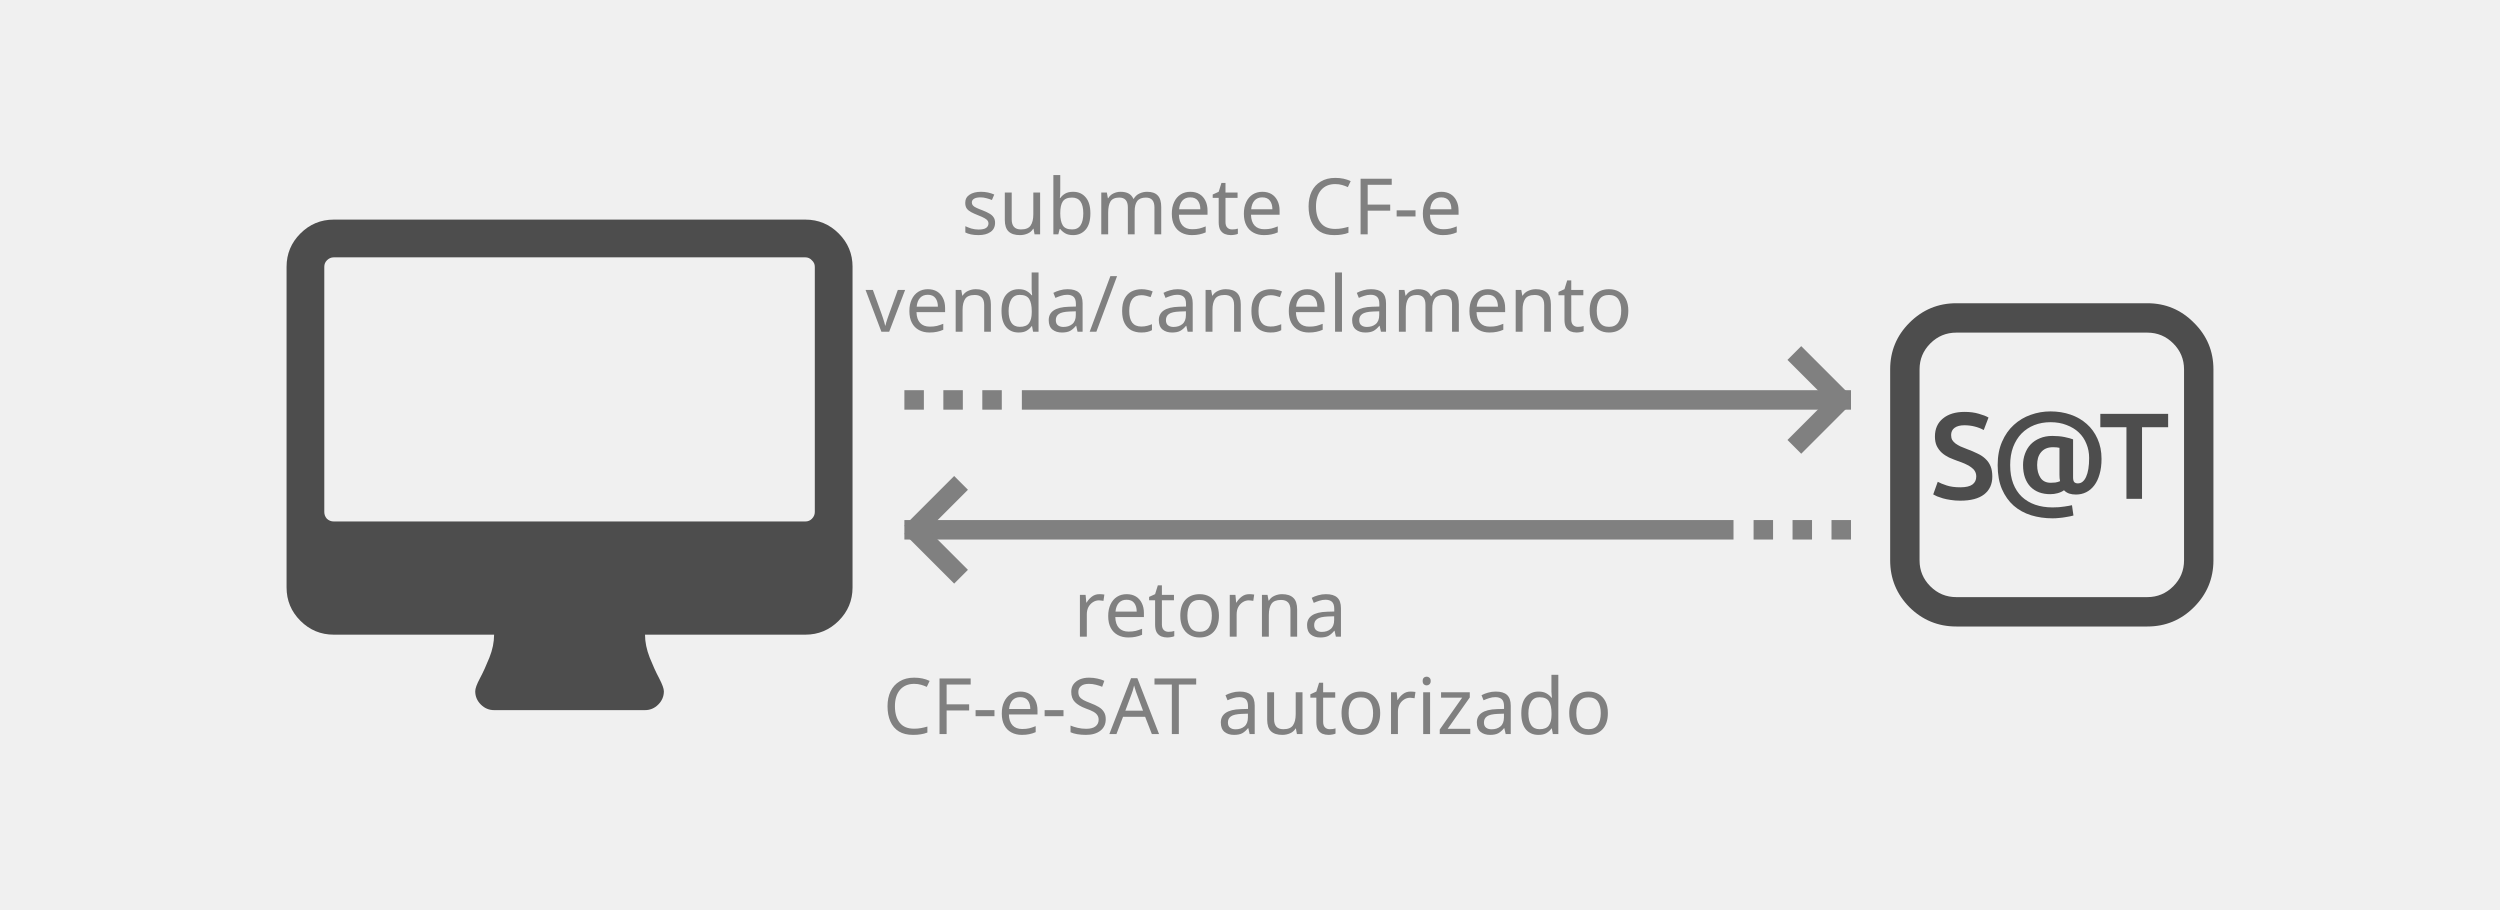
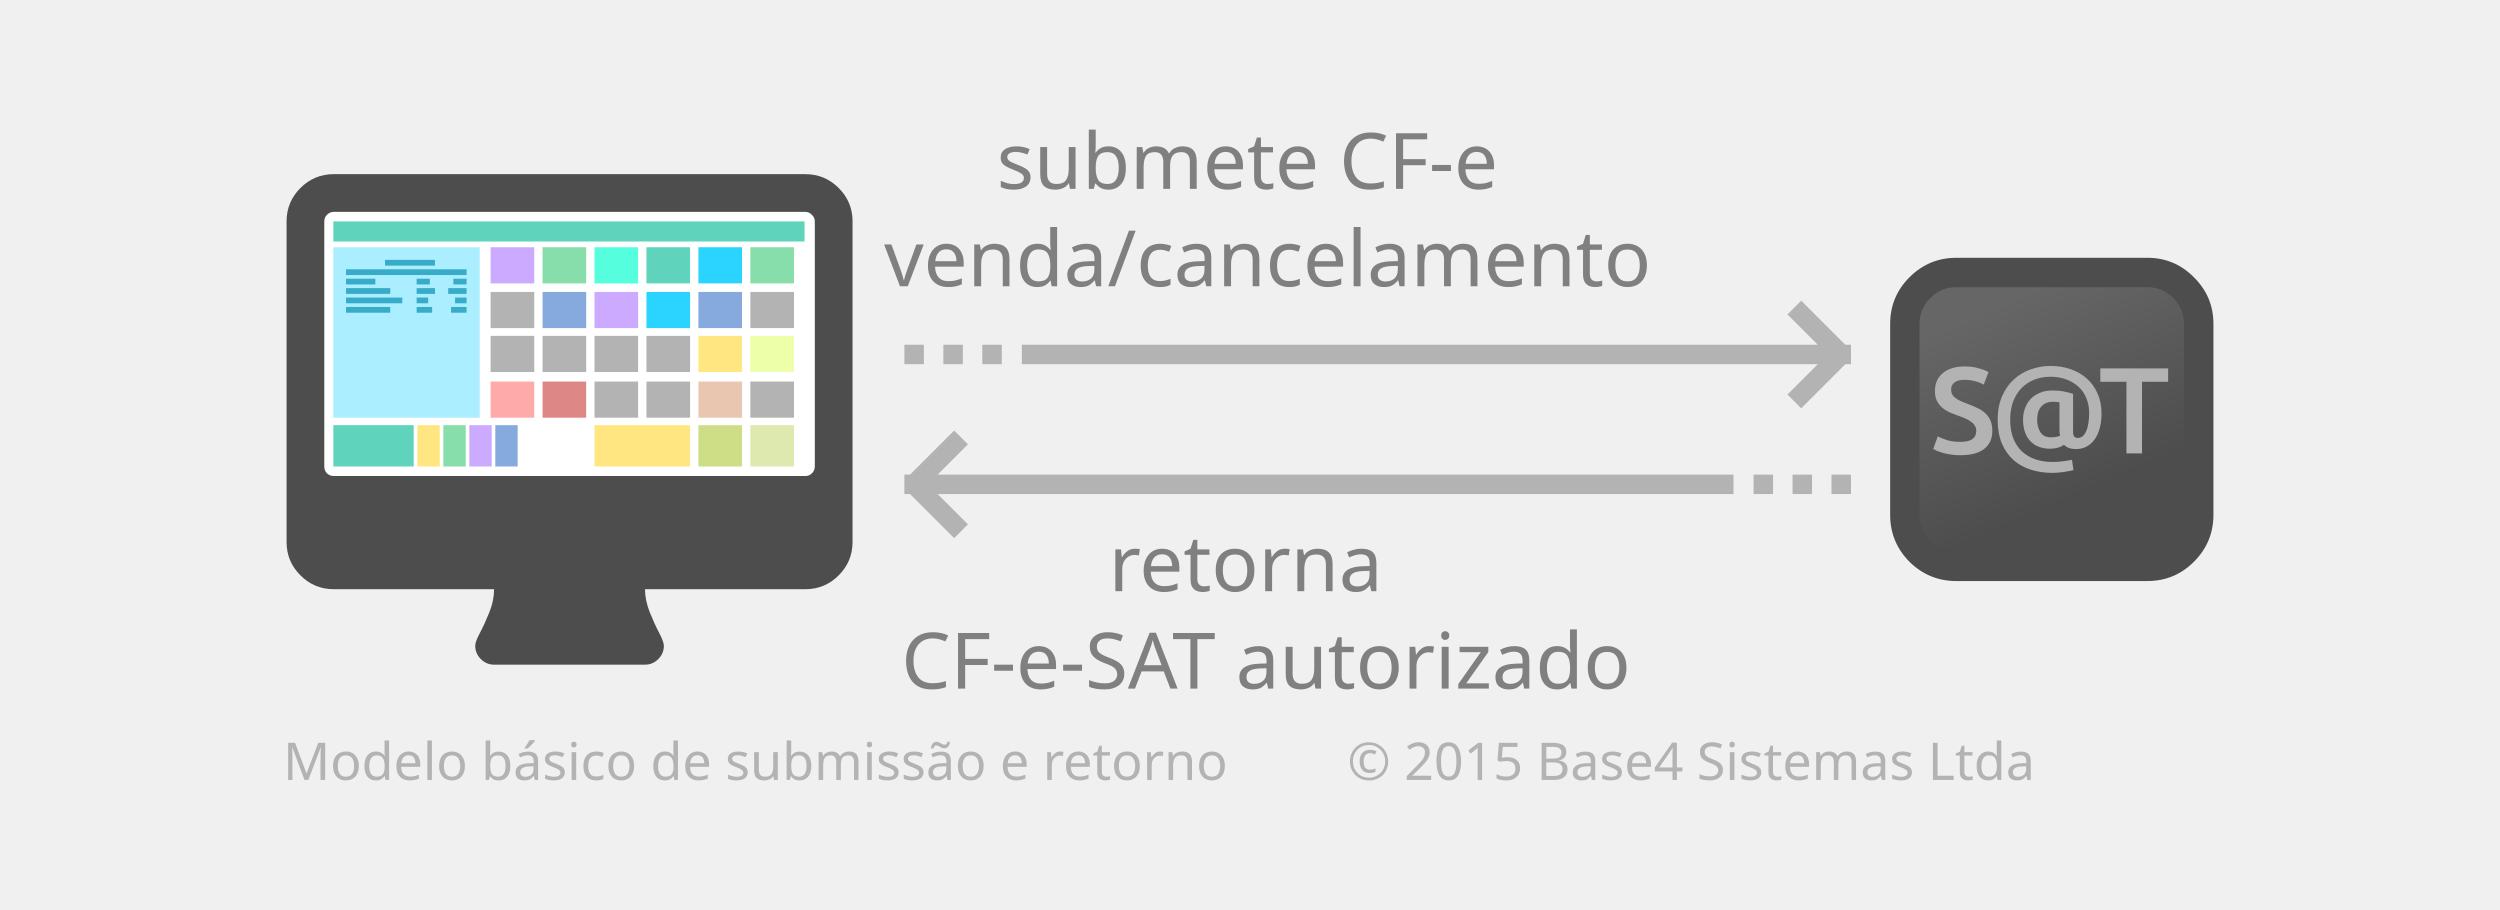
- <svg xmlns="http://www.w3.org/2000/svg" width="385" height="140" id="svg2" version="1.1">
-   <defs id="defs4" />
+ <svg xmlns="http://www.w3.org/2000/svg" xmlns:xlink="http://www.w3.org/1999/xlink" width="385" height="140" id="svg2" version="1.1">
+   <defs id="defs4">
+     <linearGradient id="linearGradient2155">
+       <stop style="stop-color:#4d4d4d;stop-opacity:1" offset="0" id="stop2151" />
+       <stop style="stop-color:#666666;stop-opacity:1" offset="1" id="stop2153" />
+     </linearGradient>
+     <linearGradient xlink:href="#linearGradient2155" id="linearGradient1352" gradientUnits="userSpaceOnUse" gradientTransform="translate(-12,242.5)" x1="189.775" y1="897.034" x2="177.025" y2="867.881" />
+   </defs>
  <g id="layer1" transform="translate(0,-912.3622)">
-     <text xml:space="preserve" style="font-size:22px;font-style:normal;font-variant:normal;font-weight:normal;font-stretch:normal;line-height:125%;letter-spacing:0px;word-spacing:0px;fill:#000000;fill-opacity:1;stroke:none;font-family:Ubuntu;-inkscape-font-specification:Ubuntu" x="207.396" y="203.9" id="text3039">
-       <tspan id="tspan3041" x="207.396" y="203.9" />
-     </text>
-     <g id="g4267" transform="translate(-105.2594,370.98)">
-       <g transform="matrix(0.7678618,0,0,0.7678618,-19.39881,368.7803)" id="g4110" style="font-size:105.943px;font-style:normal;font-variant:normal;font-weight:normal;font-stretch:normal;line-height:125%;letter-spacing:0px;word-spacing:0px;fill:#4d4d4d;fill-opacity:1;stroke:none;font-family:Ubuntu;-inkscape-font-specification:Ubuntu">
-         <path id="path4112" d="m 325.76,327.475 0,-49.188 c -1.1e-4,-0.512 -0.197,-0.946 -0.591,-1.301 -0.355,-0.394 -0.788,-0.591 -1.301,-0.591 l -94.592,0 c -0.512,8e-5 -0.966,0.197 -1.36,0.591 -0.355,0.355 -0.532,0.788 -0.532,1.301 l 0,49.188 c -1e-5,0.512 0.177,0.966 0.532,1.36 0.394,0.355 0.847,0.532 1.36,0.532 l 94.592,0 c 0.512,3e-5 0.946,-0.177 1.301,-0.532 0.394,-0.394 0.591,-0.847 0.591,-1.36 m 7.567,-49.188 0,64.322 c -1.1e-4,2.601 -0.926,4.828 -2.779,6.681 -1.853,1.852 -4.079,2.779 -6.681,2.779 l -32.161,0 c -7e-5,1.458 0.315,2.995 0.946,4.611 0.631,1.577 1.261,2.956 1.892,4.138 0.631,1.222 0.946,2.089 0.946,2.601 -8e-5,1.025 -0.375,1.912 -1.123,2.66 -0.749,0.749 -1.636,1.123 -2.66,1.123 l -30.269,0 c -1.025,-1e-5 -1.912,-0.374 -2.66,-1.123 -0.749,-0.749 -1.123,-1.636 -1.123,-2.66 -4e-5,-0.552 0.315,-1.419 0.946,-2.601 0.631,-1.182 1.261,-2.562 1.892,-4.138 0.631,-1.577 0.946,-3.114 0.946,-4.611 l -32.161,0 c -2.601,1e-5 -4.828,-0.926 -6.681,-2.779 -1.852,-1.852 -2.779,-4.079 -2.779,-6.681 l 0,-64.322 c 0,-2.601 0.926,-4.828 2.779,-6.681 1.852,-1.852 4.079,-2.779 6.681,-2.779 l 94.592,0 c 2.601,9e-5 4.828,0.926 6.681,2.779 1.852,1.853 2.779,4.079 2.779,6.681" style="fill:#4d4d4d" />
+     <g id="g1627">
+       <rect y="912.362" x="0" height="140" width="385" id="rect1549" style="opacity:1;fill:none;fill-opacity:1;stroke:none;stroke-width:1;stroke-linejoin:round;stroke-miterlimit:4;stroke-dasharray:none;stroke-dashoffset:0;stroke-opacity:1" />
+       <g transform="translate(0,2.999995)" id="g1547">
+         <g id="g1451" transform="translate(4.443031e-6,-10.00001)">
+           <text id="text4152" y="1010.411" x="212.121" style="font-style:normal;font-variant:normal;font-weight:normal;font-stretch:normal;line-height:0%;font-family:Ubuntu;-inkscape-font-specification:Ubuntu;text-align:center;letter-spacing:0px;word-spacing:0px;text-anchor:middle;fill:#808080;fill-opacity:1;stroke:none" xml:space="preserve">
+             <tspan id="tspan4156" style="font-size:12px;line-height:1.25;text-align:center;text-anchor:middle;fill:#808080" y="1010.411" x="212.121">retorna</tspan>
+             <tspan id="tspan4207" style="font-size:12px;line-height:1.25;text-align:center;text-anchor:middle;fill:#808080" y="1025.411" x="212.121">CF-e-SAT autorizado</tspan>
+           </text>
+           <path id="rect4138" transform="translate(0,912.3622)" d="m 277.387,53.303 -2.121,2.121 4.664,4.666 h -122.562 v 3 h 122.562 l -4.664,4.666 2.121,2.121 6.787,-6.787 h 0.879 V 62.211 60.969 60.09 h -0.879 z m -138.111,6.787 v 3 h 3 v -3 z m 6,0 v 3 h 3 v -3 z m 6,0 v 3 h 3 v -3 z" style="fill:#b3b3b3;fill-opacity:1;stroke:none" />
+           <path id="rect4239" transform="translate(0,912.3622)" d="m 146.941,73.303 -6.787,6.787 h -0.879 v 0.879 1.242 0.879 h 0.879 l 6.787,6.787 2.121,-2.121 -4.666,-4.666 h 122.564 v -3 H 144.396 l 4.666,-4.666 z m 123.111,6.787 v 3 h 3 v -3 z m 6,0 v 3 h 3 v -3 z m 6,0 v 3 h 3 v -3 z" style="fill:#b3b3b3;fill-opacity:1;stroke:none" />
+           <text xml:space="preserve" style="font-style:normal;font-variant:normal;font-weight:normal;font-stretch:normal;line-height:0%;font-family:Ubuntu;-inkscape-font-specification:Ubuntu;text-align:center;letter-spacing:0px;word-spacing:0px;text-anchor:middle;fill:#808080;fill-opacity:1;stroke:none" x="212.373" y="948.446" id="text4114">
+             <tspan x="212.373" y="948.446" style="font-size:12px;line-height:1.25;text-align:center;text-anchor:middle;fill:#808080" id="tspan4118">submete CF-e</tspan>
+             <tspan id="tspan4205" x="212.373" y="963.446" style="font-size:12px;line-height:1.25;text-align:center;text-anchor:middle;fill:#808080">venda/cancelamento</tspan>
+           </text>
+           <g id="g1295" transform="translate(10.23521,85.12283)">
+             <rect y="865.156" x="37.966" height="45.432" width="79.019" id="rect1190" style="opacity:1;fill:#ffffff;fill-opacity:1;stroke:none;stroke-width:1;stroke-linejoin:round;stroke-miterlimit:4;stroke-dasharray:none;stroke-dashoffset:0;stroke-opacity:1" />
+             <g style="font-style:normal;font-variant:normal;font-weight:normal;font-stretch:normal;font-size:105.943px;line-height:125%;font-family:Ubuntu;-inkscape-font-specification:Ubuntu;letter-spacing:0px;word-spacing:0px;fill:#4d4d4d;fill-opacity:1;stroke:none" id="g1194" transform="matrix(0.7678618,0,0,0.7678618,-134.8934,654.6375)">
+               <path style="fill:#4d4d4d" d="m 325.76,327.475 v -49.188 c -1.1e-4,-0.512 -0.197,-0.946 -0.591,-1.301 -0.355,-0.394 -0.788,-0.591 -1.301,-0.591 h -94.592 c -0.512,8e-5 -0.966,0.197 -1.36,0.591 -0.355,0.355 -0.532,0.788 -0.532,1.301 v 49.188 c -1e-5,0.512 0.177,0.966 0.532,1.36 0.394,0.355 0.847,0.532 1.36,0.532 h 94.592 c 0.512,3e-5 0.946,-0.177 1.301,-0.532 0.394,-0.394 0.591,-0.847 0.591,-1.36 m 7.567,-49.188 v 64.322 c -1.1e-4,2.601 -0.926,4.828 -2.779,6.681 -1.853,1.852 -4.079,2.779 -6.681,2.779 h -32.161 c -7e-5,1.458 0.315,2.995 0.946,4.611 0.631,1.577 1.261,2.956 1.892,4.138 0.631,1.222 0.946,2.089 0.946,2.601 -8e-5,1.025 -0.375,1.912 -1.123,2.66 -0.749,0.749 -1.636,1.123 -2.66,1.123 h -30.269 c -1.025,-1e-5 -1.912,-0.374 -2.66,-1.123 -0.749,-0.749 -1.123,-1.636 -1.123,-2.66 -4e-5,-0.552 0.315,-1.419 0.946,-2.601 0.631,-1.182 1.261,-2.562 1.892,-4.138 0.631,-1.577 0.946,-3.114 0.946,-4.611 h -32.161 c -2.601,1e-5 -4.828,-0.926 -6.681,-2.779 -1.852,-1.852 -2.779,-4.079 -2.779,-6.681 v -64.322 c 0,-2.601 0.926,-4.828 2.779,-6.681 1.852,-1.852 4.079,-2.779 6.681,-2.779 h 94.592 c 2.601,9e-5 4.828,0.926 6.681,2.779 1.852,1.853 2.779,4.079 2.779,6.681" id="path1192" />
+             </g>
+             <rect y="868.338" x="41.101" height="3.094" width="72.567" id="rect1196" style="opacity:1;fill:#5fd3bc;fill-opacity:1;stroke:none;stroke-width:1;stroke-linejoin:round;stroke-miterlimit:4;stroke-dasharray:none;stroke-dashoffset:0;stroke-opacity:1" />
+             <rect y="872.315" x="41.101" height="26.251" width="22.539" id="rect1198" style="opacity:1;fill:#aaeeff;fill-opacity:1;stroke:none;stroke-width:1;stroke-linejoin:round;stroke-miterlimit:4;stroke-dasharray:none;stroke-dashoffset:0;stroke-opacity:1" />
+             <rect y="872.315" x="65.319" height="5.568" width="6.718" id="rect1200" style="opacity:1;fill:#ccaaff;fill-opacity:1;stroke:none;stroke-width:1;stroke-linejoin:round;stroke-miterlimit:4;stroke-dasharray:none;stroke-dashoffset:0;stroke-opacity:1" />
+             <rect style="opacity:1;fill:#87deaa;fill-opacity:1;stroke:none;stroke-width:1;stroke-linejoin:round;stroke-miterlimit:4;stroke-dasharray:none;stroke-dashoffset:0;stroke-opacity:1" id="rect1202" width="6.718" height="5.568" x="73.319" y="872.315" />
+             <rect y="872.315" x="81.319" height="5.568" width="6.718" id="rect1204" style="opacity:1;fill:#55ffdd;fill-opacity:1;stroke:none;stroke-width:1;stroke-linejoin:round;stroke-miterlimit:4;stroke-dasharray:none;stroke-dashoffset:0;stroke-opacity:1" />
+             <rect style="opacity:1;fill:#5fd3bc;fill-opacity:1;stroke:none;stroke-width:1;stroke-linejoin:round;stroke-miterlimit:4;stroke-dasharray:none;stroke-dashoffset:0;stroke-opacity:1" id="rect1206" width="6.718" height="5.568" x="89.319" y="872.315" />
+             <rect y="872.315" x="97.319" height="5.568" width="6.718" id="rect1208" style="opacity:1;fill:#2ad4ff;fill-opacity:1;stroke:none;stroke-width:1;stroke-linejoin:round;stroke-miterlimit:4;stroke-dasharray:none;stroke-dashoffset:0;stroke-opacity:1" />
+             <rect style="opacity:1;fill:#87deaa;fill-opacity:1;stroke:none;stroke-width:1;stroke-linejoin:round;stroke-miterlimit:4;stroke-dasharray:none;stroke-dashoffset:0;stroke-opacity:1" id="rect1210" width="6.718" height="5.568" x="105.319" y="872.315" />
+             <rect style="opacity:1;fill:#b3b3b3;fill-opacity:1;stroke:none;stroke-width:1;stroke-linejoin:round;stroke-miterlimit:4;stroke-dasharray:none;stroke-dashoffset:0;stroke-opacity:1" id="rect1212" width="6.718" height="5.568" x="65.319" y="879.199" />
+             <rect y="879.199" x="73.319" height="5.568" width="6.718" id="rect1214" style="opacity:1;fill:#87aade;fill-opacity:1;stroke:none;stroke-width:1;stroke-linejoin:round;stroke-miterlimit:4;stroke-dasharray:none;stroke-dashoffset:0;stroke-opacity:1" />
+             <rect style="opacity:1;fill:#ccaaff;fill-opacity:1;stroke:none;stroke-width:1;stroke-linejoin:round;stroke-miterlimit:4;stroke-dasharray:none;stroke-dashoffset:0;stroke-opacity:1" id="rect1216" width="6.718" height="5.568" x="81.319" y="879.199" />
+             <rect y="879.199" x="89.319" height="5.568" width="6.718" id="rect1218" style="opacity:1;fill:#2ad4ff;fill-opacity:1;stroke:none;stroke-width:1;stroke-linejoin:round;stroke-miterlimit:4;stroke-dasharray:none;stroke-dashoffset:0;stroke-opacity:1" />
+             <rect style="opacity:1;fill:#87aade;fill-opacity:1;stroke:none;stroke-width:1;stroke-linejoin:round;stroke-miterlimit:4;stroke-dasharray:none;stroke-dashoffset:0;stroke-opacity:1" id="rect1220" width="6.718" height="5.568" x="97.319" y="879.199" />
+             <rect y="879.199" x="105.319" height="5.568" width="6.718" id="rect1222" style="opacity:1;fill:#b3b3b3;fill-opacity:1;stroke:none;stroke-width:1;stroke-linejoin:round;stroke-miterlimit:4;stroke-dasharray:none;stroke-dashoffset:0;stroke-opacity:1" />
+             <rect y="885.962" x="65.319" height="5.568" width="6.718" id="rect1224" style="opacity:1;fill:#b3b3b3;fill-opacity:1;stroke:none;stroke-width:1;stroke-linejoin:round;stroke-miterlimit:4;stroke-dasharray:none;stroke-dashoffset:0;stroke-opacity:1" />
+             <rect style="opacity:1;fill:#b3b3b3;fill-opacity:1;stroke:none;stroke-width:1;stroke-linejoin:round;stroke-miterlimit:4;stroke-dasharray:none;stroke-dashoffset:0;stroke-opacity:1" id="rect1226" width="6.718" height="5.568" x="73.319" y="885.962" />
+             <rect y="885.962" x="81.319" height="5.568" width="6.718" id="rect1228" style="opacity:1;fill:#b3b3b3;fill-opacity:1;stroke:none;stroke-width:1;stroke-linejoin:round;stroke-miterlimit:4;stroke-dasharray:none;stroke-dashoffset:0;stroke-opacity:1" />
+             <rect style="opacity:1;fill:#b3b3b3;fill-opacity:1;stroke:none;stroke-width:1;stroke-linejoin:round;stroke-miterlimit:4;stroke-dasharray:none;stroke-dashoffset:0;stroke-opacity:1" id="rect1230" width="6.718" height="5.568" x="89.319" y="885.962" />
+             <rect y="885.962" x="97.319" height="5.568" width="6.718" id="rect1232" style="opacity:1;fill:#ffe680;fill-opacity:1;stroke:none;stroke-width:1;stroke-linejoin:round;stroke-miterlimit:4;stroke-dasharray:none;stroke-dashoffset:0;stroke-opacity:1" />
+             <rect style="opacity:1;fill:#eeffaa;fill-opacity:1;stroke:none;stroke-width:1;stroke-linejoin:round;stroke-miterlimit:4;stroke-dasharray:none;stroke-dashoffset:0;stroke-opacity:1" id="rect1234" width="6.718" height="5.568" x="105.319" y="885.962" />
+             <rect style="opacity:1;fill:#ffaaaa;fill-opacity:1;stroke:none;stroke-width:1;stroke-linejoin:round;stroke-miterlimit:4;stroke-dasharray:none;stroke-dashoffset:0;stroke-opacity:1" id="rect1236" width="6.718" height="5.568" x="65.319" y="892.998" />
+             <rect y="892.998" x="73.319" height="5.568" width="6.718" id="rect1238" style="opacity:1;fill:#de8787;fill-opacity:1;stroke:none;stroke-width:1;stroke-linejoin:round;stroke-miterlimit:4;stroke-dasharray:none;stroke-dashoffset:0;stroke-opacity:1" />
+             <rect style="opacity:1;fill:#b3b3b3;fill-opacity:1;stroke:none;stroke-width:1;stroke-linejoin:round;stroke-miterlimit:4;stroke-dasharray:none;stroke-dashoffset:0;stroke-opacity:1" id="rect1240" width="6.718" height="5.568" x="81.319" y="892.998" />
+             <rect y="892.998" x="89.319" height="5.568" width="6.718" id="rect1242" style="opacity:1;fill:#b3b3b3;fill-opacity:1;stroke:none;stroke-width:1;stroke-linejoin:round;stroke-miterlimit:4;stroke-dasharray:none;stroke-dashoffset:0;stroke-opacity:1" />
+             <rect style="opacity:1;fill:#e9c6af;fill-opacity:1;stroke:none;stroke-width:1;stroke-linejoin:round;stroke-miterlimit:4;stroke-dasharray:none;stroke-dashoffset:0;stroke-opacity:1" id="rect1244" width="6.718" height="5.568" x="97.319" y="892.998" />
+             <rect y="892.998" x="105.319" height="5.568" width="6.718" id="rect1246" style="opacity:1;fill:#b3b3b3;fill-opacity:1;stroke:none;stroke-width:1;stroke-linejoin:round;stroke-miterlimit:4;stroke-dasharray:none;stroke-dashoffset:0;stroke-opacity:1" />
+             <rect y="899.716" x="41.101" height="6.364" width="12.374" id="rect1248" style="opacity:1;fill:#5fd3bc;fill-opacity:1;stroke:none;stroke-width:1;stroke-linejoin:round;stroke-miterlimit:4;stroke-dasharray:none;stroke-dashoffset:0;stroke-opacity:1" />
+             <rect style="opacity:1;fill:#ffe680;fill-opacity:1;stroke:none;stroke-width:1;stroke-linejoin:round;stroke-miterlimit:4;stroke-dasharray:none;stroke-dashoffset:0;stroke-opacity:1" id="rect1250" width="3.447" height="6.364" x="54.04" y="899.716" />
+             <rect y="899.716" x="58.04" height="6.364" width="3.447" id="rect1252" style="opacity:1;fill:#87deaa;fill-opacity:1;stroke:none;stroke-width:1;stroke-linejoin:round;stroke-miterlimit:4;stroke-dasharray:none;stroke-dashoffset:0;stroke-opacity:1" />
+             <rect style="opacity:1;fill:#ccaaff;fill-opacity:1;stroke:none;stroke-width:1;stroke-linejoin:round;stroke-miterlimit:4;stroke-dasharray:none;stroke-dashoffset:0;stroke-opacity:1" id="rect1254" width="3.447" height="6.364" x="62.04" y="899.716" />
+             <rect y="899.716" x="66.04" height="6.364" width="3.447" id="rect1256" style="opacity:1;fill:#87aade;fill-opacity:1;stroke:none;stroke-width:1;stroke-linejoin:round;stroke-miterlimit:4;stroke-dasharray:none;stroke-dashoffset:0;stroke-opacity:1" />
+             <path id="path1258" d="m 81.318,899.716 v 6.364 h 8 2.43 4.289 v -6.364 h -4.289 -2.43 z" style="opacity:1;fill:#ffe680;fill-opacity:1;stroke:none;stroke-width:1.069;stroke-linejoin:round;stroke-miterlimit:4;stroke-dasharray:none;stroke-dashoffset:0;stroke-opacity:1" />
+             <rect y="899.716" x="97.319" height="6.364" width="6.718" id="rect1261" style="opacity:1;fill:#cdde87;fill-opacity:1;stroke:none;stroke-width:1.069;stroke-linejoin:round;stroke-miterlimit:4;stroke-dasharray:none;stroke-dashoffset:0;stroke-opacity:1" />
+             <rect style="opacity:1;fill:#dde9af;fill-opacity:1;stroke:none;stroke-width:1.069;stroke-linejoin:round;stroke-miterlimit:4;stroke-dasharray:none;stroke-dashoffset:0;stroke-opacity:1" id="rect1263" width="6.718" height="6.364" x="105.319" y="899.716" />
+             <g id="g1293">
+               <rect style="opacity:1;fill:#37abc8;fill-opacity:1;stroke:none;stroke-width:1;stroke-linejoin:round;stroke-miterlimit:4;stroke-dasharray:none;stroke-dashoffset:0;stroke-opacity:1" id="rect1265" width="7.69" height="0.884" x="49.056" y="874.26" />
+               <rect y="875.71" x="43.056" height="0.884" width="18.562" id="rect1267" style="opacity:1;fill:#37abc8;fill-opacity:1;stroke:none;stroke-width:1;stroke-linejoin:round;stroke-miterlimit:4;stroke-dasharray:none;stroke-dashoffset:0;stroke-opacity:1" />
+               <rect y="877.161" x="43.056" height="0.884" width="4.508" id="rect1269" style="opacity:1;fill:#37abc8;fill-opacity:1;stroke:none;stroke-width:1;stroke-linejoin:round;stroke-miterlimit:4;stroke-dasharray:none;stroke-dashoffset:0;stroke-opacity:1" />
+               <rect style="opacity:1;fill:#37abc8;fill-opacity:1;stroke:none;stroke-width:1;stroke-linejoin:round;stroke-miterlimit:4;stroke-dasharray:none;stroke-dashoffset:0;stroke-opacity:1" id="rect1271" width="6.806" height="0.884" x="43.056" y="878.612" />
+               <rect y="880.062" x="43.056" height="0.884" width="8.662" id="rect1273" style="opacity:1;fill:#37abc8;fill-opacity:1;stroke:none;stroke-width:1;stroke-linejoin:round;stroke-miterlimit:4;stroke-dasharray:none;stroke-dashoffset:0;stroke-opacity:1" />
+               <rect style="opacity:1;fill:#37abc8;fill-opacity:1;stroke:none;stroke-width:1;stroke-linejoin:round;stroke-miterlimit:4;stroke-dasharray:none;stroke-dashoffset:0;stroke-opacity:1" id="rect1275" width="6.806" height="0.884" x="43.056" y="881.513" />
+               <rect style="opacity:1;fill:#37abc8;fill-opacity:1;stroke:none;stroke-width:1;stroke-linejoin:round;stroke-miterlimit:4;stroke-dasharray:none;stroke-dashoffset:0;stroke-opacity:1" id="rect1277" width="2.033" height="0.884" x="53.927" y="877.161" />
+               <rect y="878.612" x="53.927" height="0.884" width="2.828" id="rect1279" style="opacity:1;fill:#37abc8;fill-opacity:1;stroke:none;stroke-width:1;stroke-linejoin:round;stroke-miterlimit:4;stroke-dasharray:none;stroke-dashoffset:0;stroke-opacity:1" />
+               <rect style="opacity:1;fill:#37abc8;fill-opacity:1;stroke:none;stroke-width:1;stroke-linejoin:round;stroke-miterlimit:4;stroke-dasharray:none;stroke-dashoffset:0;stroke-opacity:1" id="rect1281" width="1.768" height="0.884" x="53.927" y="880.062" />
+               <rect y="881.513" x="53.927" height="0.884" width="2.386" id="rect1283" style="opacity:1;fill:#37abc8;fill-opacity:1;stroke:none;stroke-width:1;stroke-linejoin:round;stroke-miterlimit:4;stroke-dasharray:none;stroke-dashoffset:0;stroke-opacity:1" />
+               <rect y="877.161" x="-61.617" height="0.884" width="2.033" id="rect1285" style="opacity:1;fill:#37abc8;fill-opacity:1;stroke:none;stroke-width:1;stroke-linejoin:round;stroke-miterlimit:4;stroke-dasharray:none;stroke-dashoffset:0;stroke-opacity:1" transform="scale(-1,1)" />
+               <rect style="opacity:1;fill:#37abc8;fill-opacity:1;stroke:none;stroke-width:1;stroke-linejoin:round;stroke-miterlimit:4;stroke-dasharray:none;stroke-dashoffset:0;stroke-opacity:1" id="rect1287" width="2.828" height="0.884" x="-61.617" y="878.612" transform="scale(-1,1)" />
+               <rect y="880.062" x="-61.617" height="0.884" width="1.768" id="rect1289" style="opacity:1;fill:#37abc8;fill-opacity:1;stroke:none;stroke-width:1;stroke-linejoin:round;stroke-miterlimit:4;stroke-dasharray:none;stroke-dashoffset:0;stroke-opacity:1" transform="scale(-1,1)" />
+               <rect style="opacity:1;fill:#37abc8;fill-opacity:1;stroke:none;stroke-width:1;stroke-linejoin:round;stroke-miterlimit:4;stroke-dasharray:none;stroke-dashoffset:0;stroke-opacity:1" id="rect1291" width="2.386" height="0.884" x="-61.617" y="881.513" transform="scale(-1,1)" />
+             </g>
+           </g>
+           <g transform="translate(143.9083,-144.5684)" id="g1350">
+             <rect ry="5" rx="5" y="1106.772" x="150.458" height="43.487" width="43.487" id="rect1336" style="opacity:1;fill:url(#linearGradient1352);fill-opacity:1;stroke:none;stroke-width:1;stroke-linejoin:round;stroke-miterlimit:4;stroke-dasharray:none;stroke-dashoffset:0;stroke-opacity:1" />
+             <g style="font-style:normal;font-variant:normal;font-weight:normal;font-stretch:normal;font-size:63.36px;line-height:125%;font-family:Ubuntu;-inkscape-font-specification:Ubuntu;letter-spacing:0px;word-spacing:0px;fill:#4d4d4d;fill-opacity:1;stroke:none" id="g1340" transform="translate(31.77918,849.1498)">
+               <path style="fill:#4d4d4d" d="m 154.998,259.005 h -29.417 c -1.556,4e-5 -2.888,0.554 -3.995,1.662 -1.108,1.108 -1.662,2.44 -1.662,3.995 v 29.417 c 0,1.556 0.554,2.888 1.662,3.995 1.108,1.108 2.44,1.662 3.995,1.662 h 29.417 c 1.556,10e-6 2.887,-0.554 3.995,-1.662 1.108,-1.108 1.662,-2.44 1.662,-3.995 v -29.417 c -5e-5,-1.556 -0.554,-2.887 -1.662,-3.995 -1.108,-1.108 -2.44,-1.662 -3.995,-1.662 m 10.183,5.657 v 29.417 c -5e-5,2.805 -1.002,5.209 -3.005,7.213 -1.98,1.98 -4.373,2.97 -7.178,2.97 h -29.417 c -2.805,0 -5.209,-0.99 -7.213,-2.97 -1.98,-2.004 -2.97,-4.408 -2.97,-7.213 v -29.417 c 0,-2.805 0.99,-5.197 2.97,-7.178 2.004,-2.004 4.408,-3.005 7.213,-3.005 h 29.417 c 2.805,4e-5 5.197,1.002 7.178,3.005 2.004,1.98 3.005,4.373 3.005,7.178" id="path1338" />
+             </g>
+             <g style="font-style:normal;font-variant:normal;font-weight:normal;font-stretch:normal;font-size:22px;line-height:125%;font-family:Ubuntu;-inkscape-font-specification:Ubuntu;letter-spacing:0px;word-spacing:0px;fill:#b3b3b3;fill-opacity:1;stroke:none" id="g1348" transform="matrix(0.858381,0,0,0.858381,84.92559,755.3057)">
+               <path d="m 85.107,438.815 c 0.997,0 1.723,-0.169 2.178,-0.506 0.455,-0.337 0.682,-0.814 0.682,-1.43 -8e-6,-0.367 -0.081,-0.682 -0.242,-0.946 -0.147,-0.264 -0.367,-0.499 -0.66,-0.704 -0.279,-0.22 -0.623,-0.418 -1.034,-0.594 -0.411,-0.191 -0.88,-0.374 -1.408,-0.55 -0.528,-0.191 -1.041,-0.396 -1.54,-0.616 -0.484,-0.235 -0.917,-0.521 -1.298,-0.858 -0.367,-0.337 -0.667,-0.741 -0.902,-1.21 -0.22,-0.469 -0.33,-1.034 -0.33,-1.694 -1e-6,-1.379 0.477,-2.457 1.43,-3.234 0.953,-0.792 2.251,-1.188 3.894,-1.188 0.953,2e-5 1.797,0.11 2.53,0.33 0.748,0.205 1.335,0.433 1.76,0.682 l -0.858,2.244 c -0.499,-0.279 -1.049,-0.491 -1.65,-0.638 -0.587,-0.147 -1.195,-0.22 -1.826,-0.22 -0.748,10e-6 -1.335,0.154 -1.76,0.462 -0.411,0.308 -0.616,0.741 -0.616,1.298 -4e-6,0.337 0.066,0.631 0.198,0.88 0.147,0.235 0.345,0.447 0.594,0.638 0.264,0.191 0.565,0.367 0.902,0.528 0.352,0.161 0.733,0.315 1.144,0.462 0.719,0.264 1.357,0.535 1.914,0.814 0.572,0.264 1.049,0.587 1.43,0.968 0.396,0.367 0.697,0.807 0.902,1.32 0.205,0.499 0.308,1.107 0.308,1.826 -1.1e-5,1.379 -0.491,2.449 -1.474,3.212 -0.968,0.748 -2.391,1.122 -4.268,1.122 -0.631,0 -1.21,-0.044 -1.738,-0.132 -0.513,-0.073 -0.975,-0.169 -1.386,-0.286 -0.396,-0.117 -0.741,-0.235 -1.034,-0.352 -0.293,-0.132 -0.528,-0.249 -0.704,-0.352 l 0.814,-2.266 c 0.396,0.22 0.931,0.44 1.606,0.66 0.675,0.22 1.489,0.33 2.442,0.33" style="font-weight:500;-inkscape-font-specification:'Ubuntu Medium';letter-spacing:-1px;fill:#b3b3b3;fill-opacity:1" id="path1342" />
+               <path d="m 105.844,440.113 c -0.44,0 -0.843,-0.059 -1.21,-0.176 -0.367,-0.132 -0.675,-0.33 -0.924,-0.594 -0.323,0.235 -0.704,0.411 -1.144,0.528 -0.425,0.117 -0.873,0.176 -1.342,0.176 -0.719,0 -1.379,-0.11 -1.98,-0.33 -0.587,-0.22 -1.1,-0.55 -1.54,-0.99 -0.425,-0.44 -0.755,-0.983 -0.99,-1.628 -0.235,-0.66 -0.352,-1.423 -0.352,-2.288 -6e-6,-0.719 0.117,-1.393 0.352,-2.024 0.235,-0.645 0.572,-1.203 1.012,-1.672 0.455,-0.469 1.005,-0.836 1.65,-1.1 0.66,-0.279 1.408,-0.418 2.244,-0.418 0.807,10e-6 1.533,0.066 2.178,0.198 0.645,0.132 1.159,0.271 1.54,0.418 v 6.82 c -1e-5,0.411 0.073,0.697 0.22,0.858 0.161,0.147 0.374,0.22 0.638,0.22 0.631,0 1.122,-0.389 1.474,-1.166 0.367,-0.792 0.55,-1.921 0.55,-3.388 -1e-5,-0.909 -0.161,-1.753 -0.484,-2.53 -0.308,-0.792 -0.763,-1.474 -1.364,-2.046 -0.601,-0.572 -1.335,-1.019 -2.2,-1.342 -0.851,-0.337 -1.811,-0.506 -2.882,-0.506 -1.056,2e-5 -2.031,0.176 -2.926,0.528 -0.88,0.352 -1.643,0.858 -2.288,1.518 -0.631,0.66 -1.129,1.467 -1.496,2.42 -0.352,0.953 -0.528,2.031 -0.528,3.234 -3e-6,1.261 0.183,2.369 0.55,3.322 0.367,0.939 0.88,1.723 1.54,2.354 0.675,0.631 1.474,1.107 2.398,1.43 0.939,0.323 1.98,0.484 3.124,0.484 0.792,0 1.489,-0.051 2.09,-0.154 0.616,-0.088 1.078,-0.169 1.386,-0.242 l 0.264,1.848 c -0.161,0.044 -0.374,0.095 -0.638,0.154 -0.249,0.059 -0.543,0.11 -0.88,0.154 -0.323,0.059 -0.675,0.103 -1.056,0.132 -0.381,0.044 -0.77,0.066 -1.166,0.066 -1.364,0 -2.647,-0.183 -3.85,-0.55 -1.188,-0.367 -2.229,-0.939 -3.124,-1.716 -0.88,-0.777 -1.584,-1.767 -2.112,-2.97 -0.513,-1.203 -0.77,-2.64 -0.77,-4.312 -1e-6,-1.599 0.264,-2.999 0.792,-4.202 0.528,-1.217 1.232,-2.222 2.112,-3.014 0.88,-0.807 1.885,-1.408 3.014,-1.804 1.144,-0.411 2.332,-0.616 3.564,-0.616 1.276,2e-5 2.471,0.191 3.586,0.572 1.115,0.381 2.083,0.939 2.904,1.672 0.821,0.719 1.467,1.606 1.936,2.662 0.484,1.056 0.726,2.259 0.726,3.608 -2e-5,1.041 -0.117,1.958 -0.352,2.75 -0.22,0.792 -0.535,1.459 -0.946,2.002 -0.411,0.543 -0.895,0.953 -1.452,1.232 -0.557,0.279 -1.173,0.418 -1.848,0.418 m -2.838,-2.398 c -0.029,-0.161 -0.059,-0.345 -0.088,-0.55 -0.015,-0.205 -0.022,-0.403 -0.022,-0.594 v -4.84 c -0.293,-0.073 -0.675,-0.11 -1.144,-0.11 -0.499,10e-6 -0.931,0.081 -1.298,0.242 -0.352,0.161 -0.645,0.389 -0.88,0.682 -0.235,0.279 -0.411,0.616 -0.528,1.012 -0.103,0.381 -0.154,0.799 -0.154,1.254 -8e-6,0.924 0.198,1.687 0.594,2.288 0.396,0.601 1.012,0.902 1.848,0.902 0.264,0 0.535,-0.015 0.814,-0.044 0.293,-0.044 0.579,-0.125 0.858,-0.242" style="font-weight:500;-inkscape-font-specification:'Ubuntu Medium';letter-spacing:-1px;fill:#b3b3b3;fill-opacity:1" id="path1344" />
+               <path d="m 122.393,425.637 v 2.398 h -4.686 v 12.848 h -2.794 v -12.848 h -4.686 v -2.398 h 12.166" style="font-weight:500;-inkscape-font-specification:'Ubuntu Medium';letter-spacing:-1px;fill:#b3b3b3;fill-opacity:1" id="path1346" />
+             </g>
+           </g>
+         </g>
+         <text xml:space="preserve" style="font-style:normal;font-variant:normal;font-weight:normal;font-stretch:normal;line-height:0%;font-family:Ubuntu;-inkscape-font-specification:Ubuntu;text-align:end;letter-spacing:0px;word-spacing:0px;text-anchor:end;fill:#b3b3b3;fill-opacity:1;stroke:none" x="341.457" y="1029.471" id="text1465">
+           <tspan id="tspan1463" x="341.457" y="1029.471" style="font-size:8px;line-height:1.25;text-align:end;text-anchor:end;fill:#b3b3b3">© 2015 Base4 Sistemas Ltda</tspan>
+         </text>
+         <text id="text1471" y="1029.471" x="43.595" style="font-style:normal;font-variant:normal;font-weight:normal;font-stretch:normal;line-height:0%;font-family:Ubuntu;-inkscape-font-specification:Ubuntu;text-align:start;letter-spacing:0px;word-spacing:0px;text-anchor:start;fill:#b3b3b3;fill-opacity:1;stroke:none" xml:space="preserve">
+           <tspan style="font-size:8px;line-height:1.25;text-align:start;text-anchor:start;fill:#b3b3b3" y="1029.471" x="43.595" id="tspan1469">Modelo básico de submissão e retorno</tspan>
+         </text>
      </g>
-       <g style="fill:#4d4d4d" transform="translate(274.3148,346.8656)" id="g4120">
-         <g style="font-size:63.36px;font-style:normal;font-variant:normal;font-weight:normal;font-stretch:normal;line-height:125%;letter-spacing:0px;word-spacing:0px;fill:#4d4d4d;fill-opacity:1;stroke:none;font-family:Ubuntu;-inkscape-font-specification:Ubuntu" id="g4122" transform="translate(6.632092,-13.26418)">
-           <path style="fill:#4d4d4d" d="m 154.998,259.005 -29.417,0 c -1.556,4e-5 -2.888,0.554 -3.995,1.662 -1.108,1.108 -1.662,2.44 -1.662,3.995 l 0,29.417 c 0,1.556 0.554,2.888 1.662,3.995 1.108,1.108 2.44,1.662 3.995,1.662 l 29.417,0 c 1.556,10e-6 2.887,-0.554 3.995,-1.662 1.108,-1.108 1.662,-2.44 1.662,-3.995 l 0,-29.417 c -5e-5,-1.556 -0.554,-2.887 -1.662,-3.995 -1.108,-1.108 -2.44,-1.662 -3.995,-1.662 m 10.183,5.657 0,29.417 c -5e-5,2.805 -1.002,5.209 -3.005,7.213 -1.98,1.98 -4.373,2.97 -7.178,2.97 l -29.417,0 c -2.805,0 -5.209,-0.99 -7.213,-2.97 -1.98,-2.004 -2.97,-4.408 -2.97,-7.213 l 0,-29.417 c 0,-2.805 0.99,-5.197 2.97,-7.178 2.004,-2.004 4.408,-3.005 7.213,-3.005 l 29.417,0 c 2.805,4e-5 5.197,1.002 7.178,3.005 2.004,1.98 3.005,4.373 3.005,7.178" id="path4124" />
-         </g>
-         <g style="font-size:22px;font-style:normal;font-variant:normal;font-weight:normal;font-stretch:normal;line-height:125%;letter-spacing:0px;word-spacing:0px;fill:#4d4d4d;fill-opacity:1;stroke:none;font-family:Ubuntu;-inkscape-font-specification:Ubuntu" id="g4126" transform="matrix(0.858381,0,0,0.858381,59.7785,-107.1083)">
-           <path d="m 85.107,438.815 c 0.997,0 1.723,-0.169 2.178,-0.506 0.455,-0.337 0.682,-0.814 0.682,-1.43 -8e-6,-0.367 -0.081,-0.682 -0.242,-0.946 -0.147,-0.264 -0.367,-0.499 -0.66,-0.704 -0.279,-0.22 -0.623,-0.418 -1.034,-0.594 -0.411,-0.191 -0.88,-0.374 -1.408,-0.55 -0.528,-0.191 -1.041,-0.396 -1.54,-0.616 -0.484,-0.235 -0.917,-0.521 -1.298,-0.858 -0.367,-0.337 -0.667,-0.741 -0.902,-1.21 -0.22,-0.469 -0.33,-1.034 -0.33,-1.694 -1e-6,-1.379 0.477,-2.457 1.43,-3.234 0.953,-0.792 2.251,-1.188 3.894,-1.188 0.953,2e-5 1.797,0.11 2.53,0.33 0.748,0.205 1.335,0.433 1.76,0.682 l -0.858,2.244 c -0.499,-0.279 -1.049,-0.491 -1.65,-0.638 -0.587,-0.147 -1.195,-0.22 -1.826,-0.22 -0.748,10e-6 -1.335,0.154 -1.76,0.462 -0.411,0.308 -0.616,0.741 -0.616,1.298 -4e-6,0.337 0.066,0.631 0.198,0.88 0.147,0.235 0.345,0.447 0.594,0.638 0.264,0.191 0.565,0.367 0.902,0.528 0.352,0.161 0.733,0.315 1.144,0.462 0.719,0.264 1.357,0.535 1.914,0.814 0.572,0.264 1.049,0.587 1.43,0.968 0.396,0.367 0.697,0.807 0.902,1.32 0.205,0.499 0.308,1.107 0.308,1.826 -1.1e-5,1.379 -0.491,2.449 -1.474,3.212 -0.968,0.748 -2.391,1.122 -4.268,1.122 -0.631,0 -1.21,-0.044 -1.738,-0.132 -0.513,-0.073 -0.975,-0.169 -1.386,-0.286 -0.396,-0.117 -0.741,-0.235 -1.034,-0.352 -0.293,-0.132 -0.528,-0.249 -0.704,-0.352 l 0.814,-2.266 c 0.396,0.22 0.931,0.44 1.606,0.66 0.675,0.22 1.489,0.33 2.442,0.33" style="font-weight:500;letter-spacing:-1px;fill:#4d4d4d;-inkscape-font-specification:Ubuntu Medium" id="path4128" />
-           <path d="m 105.844,440.113 c -0.44,0 -0.843,-0.059 -1.21,-0.176 -0.367,-0.132 -0.675,-0.33 -0.924,-0.594 -0.323,0.235 -0.704,0.411 -1.144,0.528 -0.425,0.117 -0.873,0.176 -1.342,0.176 -0.719,0 -1.379,-0.11 -1.98,-0.33 -0.587,-0.22 -1.1,-0.55 -1.54,-0.99 -0.425,-0.44 -0.755,-0.983 -0.99,-1.628 -0.235,-0.66 -0.352,-1.423 -0.352,-2.288 -6e-6,-0.719 0.117,-1.393 0.352,-2.024 0.235,-0.645 0.572,-1.203 1.012,-1.672 0.455,-0.469 1.005,-0.836 1.65,-1.1 0.66,-0.279 1.408,-0.418 2.244,-0.418 0.807,10e-6 1.533,0.066 2.178,0.198 0.645,0.132 1.159,0.271 1.54,0.418 l 0,6.82 c -1e-5,0.411 0.073,0.697 0.22,0.858 0.161,0.147 0.374,0.22 0.638,0.22 0.631,0 1.122,-0.389 1.474,-1.166 0.367,-0.792 0.55,-1.921 0.55,-3.388 -1e-5,-0.909 -0.161,-1.753 -0.484,-2.53 -0.308,-0.792 -0.763,-1.474 -1.364,-2.046 -0.601,-0.572 -1.335,-1.019 -2.2,-1.342 -0.851,-0.337 -1.811,-0.506 -2.882,-0.506 -1.056,2e-5 -2.031,0.176 -2.926,0.528 -0.88,0.352 -1.643,0.858 -2.288,1.518 -0.631,0.66 -1.129,1.467 -1.496,2.42 -0.352,0.953 -0.528,2.031 -0.528,3.234 -3e-6,1.261 0.183,2.369 0.55,3.322 0.367,0.939 0.88,1.723 1.54,2.354 0.675,0.631 1.474,1.107 2.398,1.43 0.939,0.323 1.98,0.484 3.124,0.484 0.792,0 1.489,-0.051 2.09,-0.154 0.616,-0.088 1.078,-0.169 1.386,-0.242 l 0.264,1.848 c -0.161,0.044 -0.374,0.095 -0.638,0.154 -0.249,0.059 -0.543,0.11 -0.88,0.154 -0.323,0.059 -0.675,0.103 -1.056,0.132 -0.381,0.044 -0.77,0.066 -1.166,0.066 -1.364,0 -2.647,-0.183 -3.85,-0.55 -1.188,-0.367 -2.229,-0.939 -3.124,-1.716 -0.88,-0.777 -1.584,-1.767 -2.112,-2.97 -0.513,-1.203 -0.77,-2.64 -0.77,-4.312 -1e-6,-1.599 0.264,-2.999 0.792,-4.202 0.528,-1.217 1.232,-2.222 2.112,-3.014 0.88,-0.807 1.885,-1.408 3.014,-1.804 1.144,-0.411 2.332,-0.616 3.564,-0.616 1.276,2e-5 2.471,0.191 3.586,0.572 1.115,0.381 2.083,0.939 2.904,1.672 0.821,0.719 1.467,1.606 1.936,2.662 0.484,1.056 0.726,2.259 0.726,3.608 -2e-5,1.041 -0.117,1.958 -0.352,2.75 -0.22,0.792 -0.535,1.459 -0.946,2.002 -0.411,0.543 -0.895,0.953 -1.452,1.232 -0.557,0.279 -1.173,0.418 -1.848,0.418 m -2.838,-2.398 c -0.029,-0.161 -0.059,-0.345 -0.088,-0.55 -0.015,-0.205 -0.022,-0.403 -0.022,-0.594 l 0,-4.84 c -0.293,-0.073 -0.675,-0.11 -1.144,-0.11 -0.499,10e-6 -0.931,0.081 -1.298,0.242 -0.352,0.161 -0.645,0.389 -0.88,0.682 -0.235,0.279 -0.411,0.616 -0.528,1.012 -0.103,0.381 -0.154,0.799 -0.154,1.254 -8e-6,0.924 0.198,1.687 0.594,2.288 0.396,0.601 1.012,0.902 1.848,0.902 0.264,0 0.535,-0.015 0.814,-0.044 0.293,-0.044 0.579,-0.125 0.858,-0.242" style="font-weight:500;letter-spacing:-1px;fill:#4d4d4d;-inkscape-font-specification:Ubuntu Medium" id="path4130" />
-           <path d="m 122.393,425.637 0,2.398 -4.686,0 0,12.848 -2.794,0 0,-12.848 -4.686,0 0,-2.398 12.166,0" style="font-weight:500;letter-spacing:-1px;fill:#4d4d4d;-inkscape-font-specification:Ubuntu Medium" id="path4132" />
-         </g>
-       </g>
-       <text id="text4152" y="639.431" x="317.38" style="font-size:22px;font-style:normal;font-variant:normal;font-weight:normal;font-stretch:normal;text-align:center;line-height:125%;letter-spacing:0px;word-spacing:0px;text-anchor:middle;fill:#808080;fill-opacity:1;stroke:none;font-family:Ubuntu;-inkscape-font-specification:Ubuntu" xml:space="preserve">
-         <tspan id="tspan4156" style="font-size:12px;text-align:center;text-anchor:middle;fill:#808080" y="639.431" x="317.38">retorna</tspan>
-         <tspan id="tspan4207" style="font-size:12px;text-align:center;text-anchor:middle;fill:#808080" y="654.431" x="317.38">CF-e-SAT autorizado</tspan>
-       </text>
-       <g id="g4251">
-         <g id="g4229">
-           <rect style="fill:#808080;fill-opacity:1;stroke:none" id="rect4138" width="127.686" height="3" x="262.626" y="601.472" />
-           <rect y="149.935" x="691.078" height="3" width="10.84" id="rect4140" style="fill:#808080;fill-opacity:1;stroke:none" transform="matrix(0.7071068,0.7071068,-0.7071068,0.7071068,0,0)" />
-           <rect transform="matrix(0.7071068,-0.7071068,-0.7071068,-0.7071068,0,0)" style="fill:#808080;fill-opacity:1;stroke:none" id="rect4142" width="10.84" height="3" x="-161.654" y="-702.797" />
-           <rect y="601.472" x="256.535" height="3" width="3" id="rect4223" style="fill:#808080;fill-opacity:1;stroke:none" />
-           <rect style="fill:#808080;fill-opacity:1;stroke:none" id="rect4225" width="3" height="3" x="250.535" y="601.472" />
-           <rect y="601.472" x="244.535" height="3" width="3" id="rect4227" style="fill:#808080;fill-opacity:1;stroke:none" />
-         </g>
-         <g id="g4237" transform="matrix(-1,0,0,1,634.8465,20)">
-           <rect y="601.472" x="262.626" height="3" width="127.686" id="rect4239" style="fill:#808080;fill-opacity:1;stroke:none" />
-           <rect transform="matrix(0.7071068,0.7071068,-0.7071068,0.7071068,0,0)" style="fill:#808080;fill-opacity:1;stroke:none" id="rect4241" width="10.84" height="3" x="691.078" y="149.935" />
-           <rect y="-702.797" x="-161.654" height="3" width="10.84" id="rect4243" style="fill:#808080;fill-opacity:1;stroke:none" transform="matrix(0.7071068,-0.7071068,-0.7071068,-0.7071068,0,0)" />
-           <rect style="fill:#808080;fill-opacity:1;stroke:none" id="rect4245" width="3" height="3" x="256.535" y="601.472" />
-           <rect y="601.472" x="250.535" height="3" width="3" id="rect4247" style="fill:#808080;fill-opacity:1;stroke:none" />
-           <rect style="fill:#808080;fill-opacity:1;stroke:none" id="rect4249" width="3" height="3" x="244.535" y="601.472" />
-         </g>
-       </g>
-       <text xml:space="preserve" style="font-size:22px;font-style:normal;font-variant:normal;font-weight:normal;font-stretch:normal;text-align:center;line-height:125%;letter-spacing:0px;word-spacing:0px;text-anchor:middle;fill:#808080;fill-opacity:1;stroke:none;font-family:Ubuntu;-inkscape-font-specification:Ubuntu" x="317.632" y="577.466" id="text4114">
-         <tspan x="317.632" y="577.466" style="font-size:12px;text-align:center;text-anchor:middle;fill:#808080" id="tspan4118">submete CF-e</tspan>
-         <tspan id="tspan4205" x="317.632" y="592.466" style="font-size:12px;text-align:center;text-anchor:middle;fill:#808080">venda/cancelamento</tspan>
-       </text>
    </g>
  </g>
</svg>
